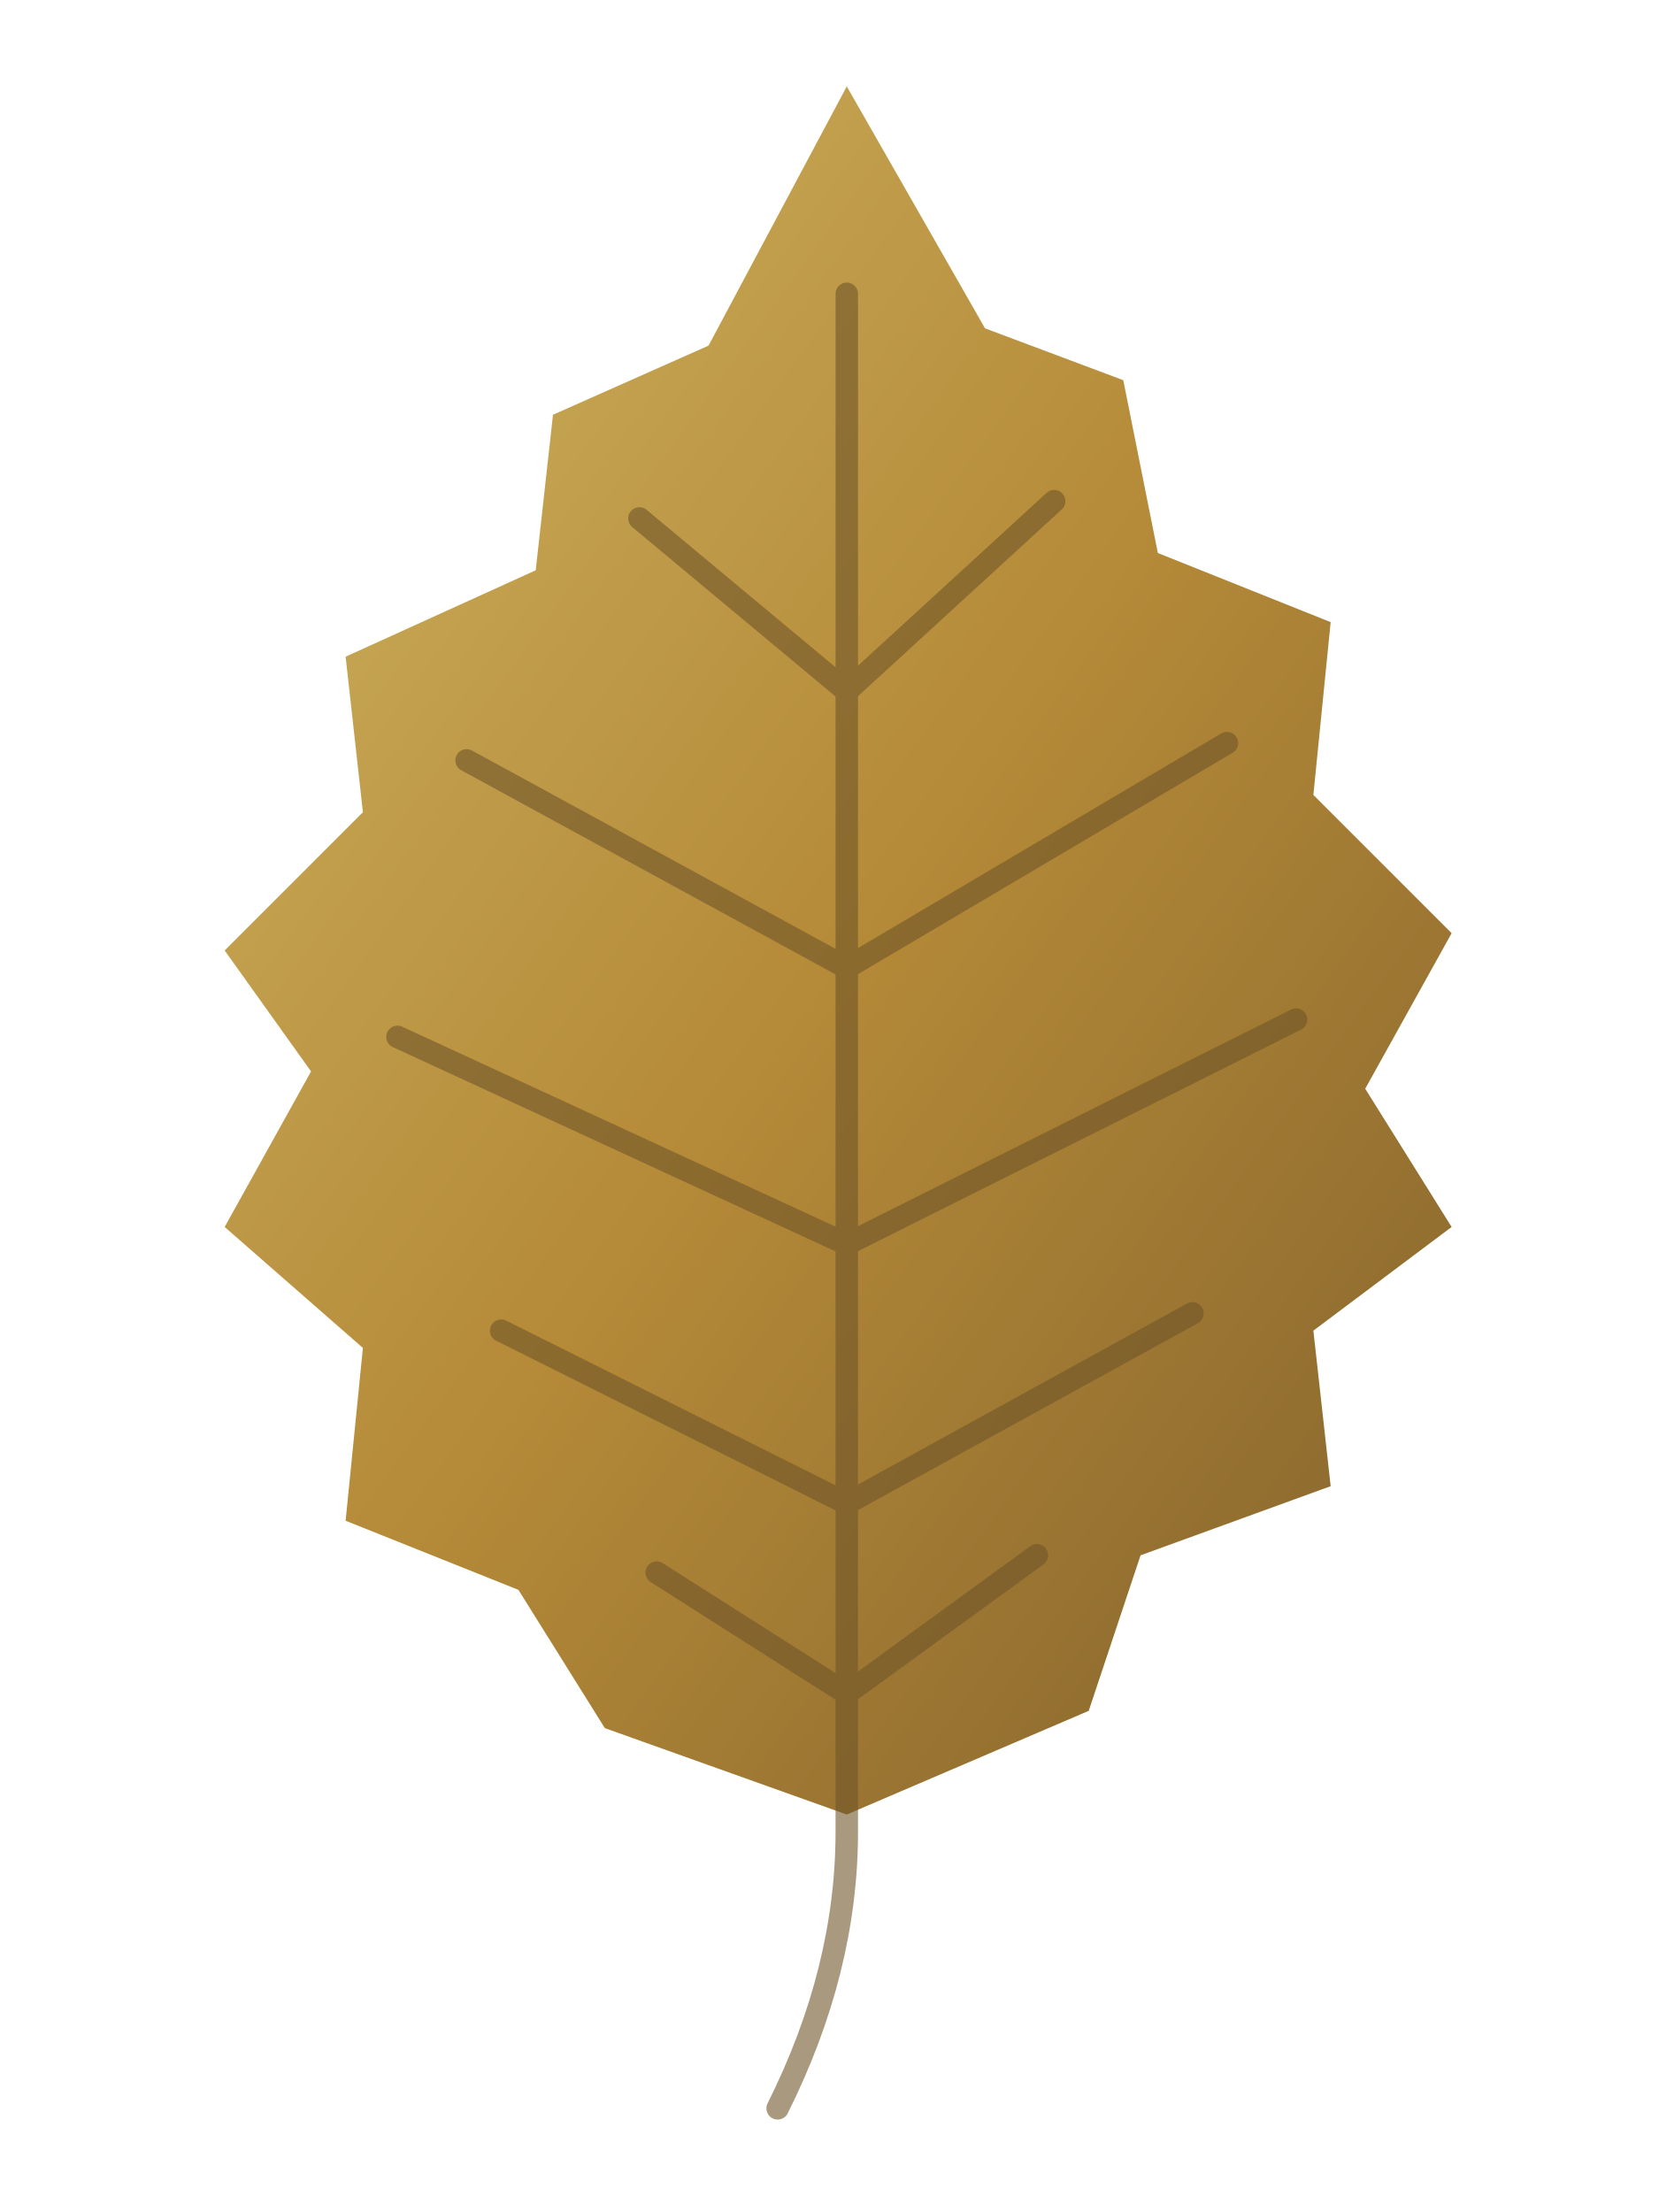
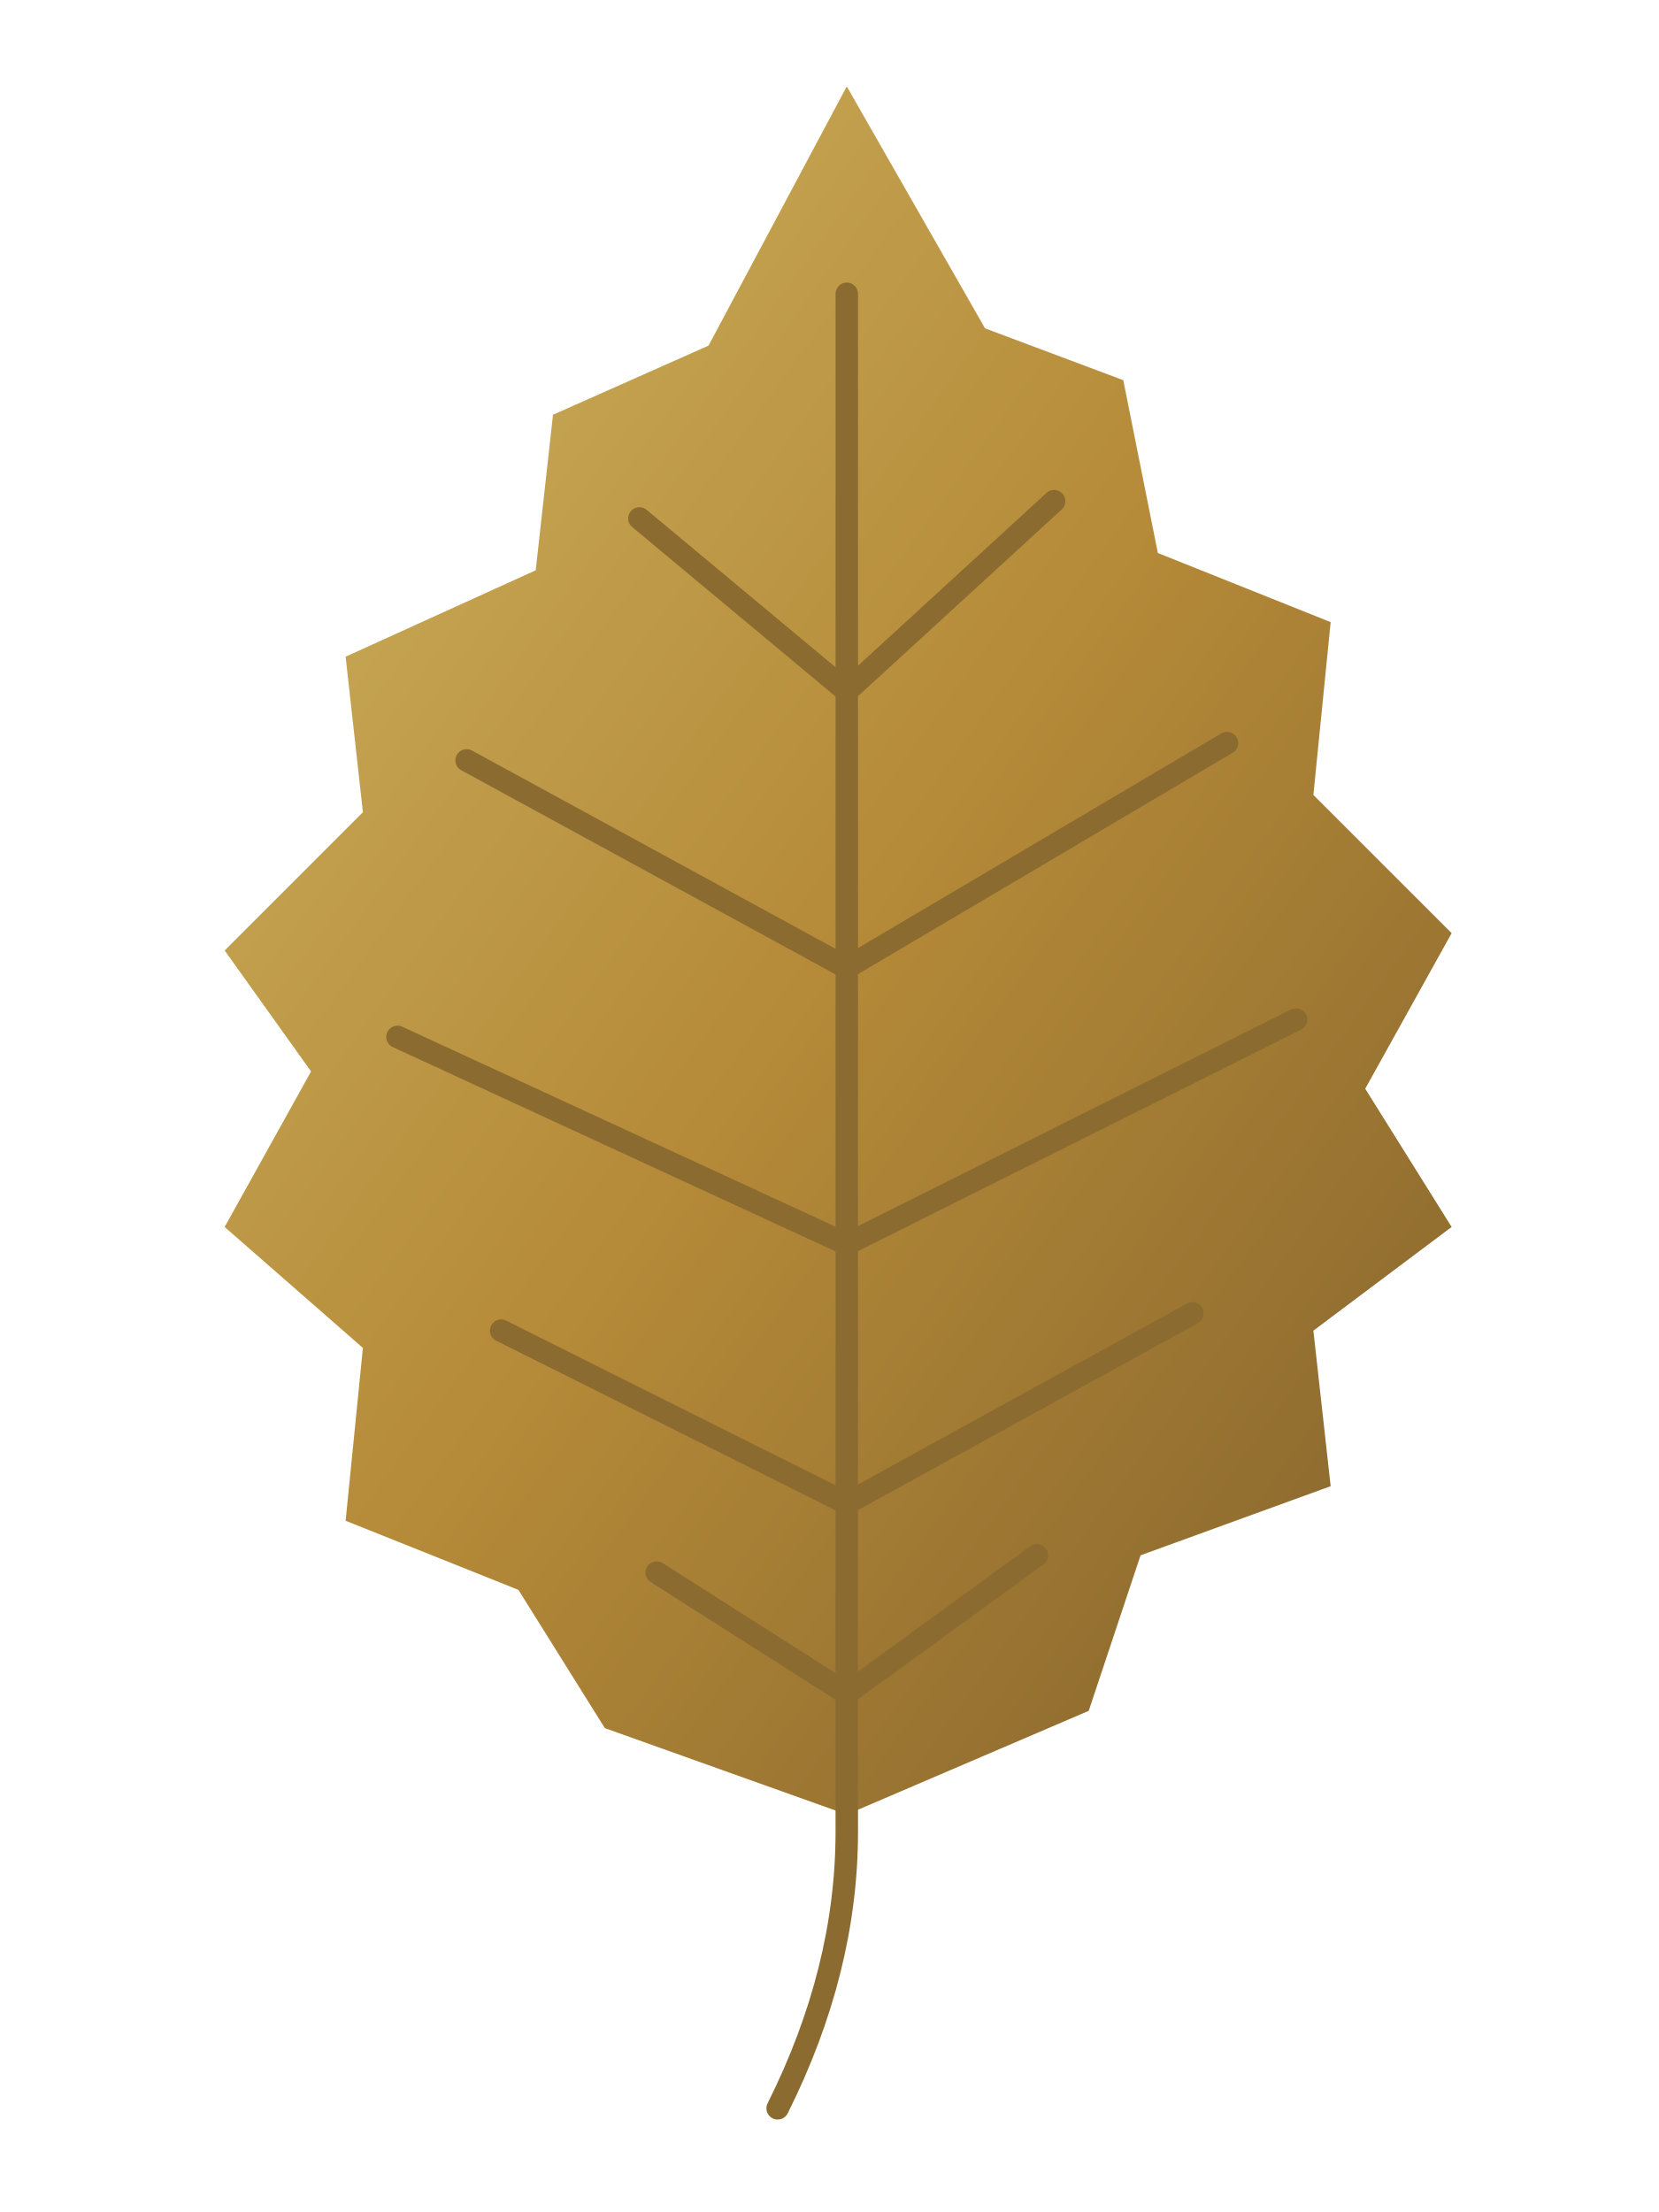
<svg xmlns="http://www.w3.org/2000/svg" viewBox="0 0 96 128">
  <defs>
    <linearGradient id="b" x2="1" y2="1">
      <stop stop-color="#ceb563" />
      <stop offset=".5" stop-color="#b58a38" />
      <stop offset="1" stop-color="#81612c" />
    </linearGradient>
  </defs>
  <path d="M49 5 57 19 65 22 67 32 77 36 76 46 84 54 79 63 84 71 76 77 77 86 66 90 63 99 49 105 35 100 30 92 20 88 21 78 13 71 18 62 13 55 21 47 20 38 31 33 32 24 41 20Z" fill="url(#b)" />
-   <path d="M49 17v89q0 8-4 16M49 40 61 29M49 56 71 43M49 72 75 59M49 87 69 76M49 98 60 90M49 40 37 30M49 56 27 44M49 72 23 60M49 87 29 77M49 98 38 91" fill="none" stroke="#705629" stroke-opacity=".6" stroke-width="1.3" stroke-linecap="round" />
+   <path d="M49 17v89q0 8-4 16M49 40 61 29M49 56 71 43M49 72 75 59M49 87 69 76M49 98 60 90M49 40 37 30M49 56 27 44M49 72 23 60M49 87 29 77M49 98 38 91" fill="none" stroke="#8c6b30" stroke-width="1.3" stroke-linecap="round" />
</svg>
